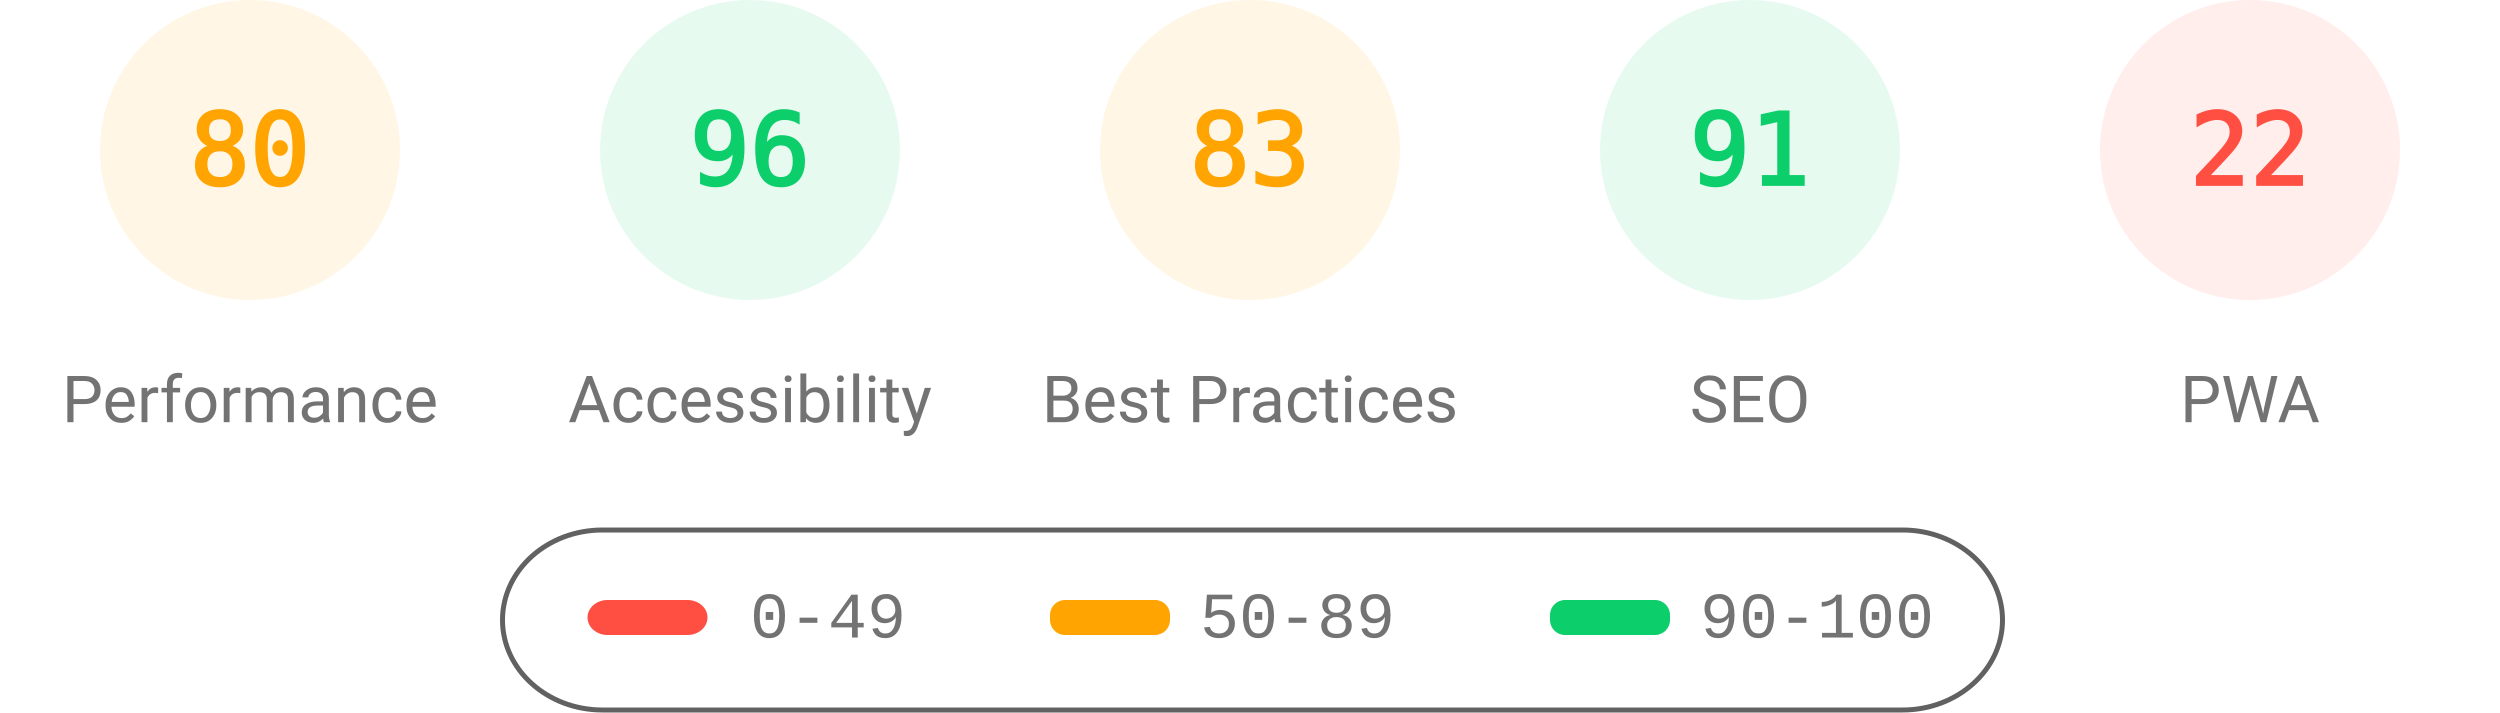
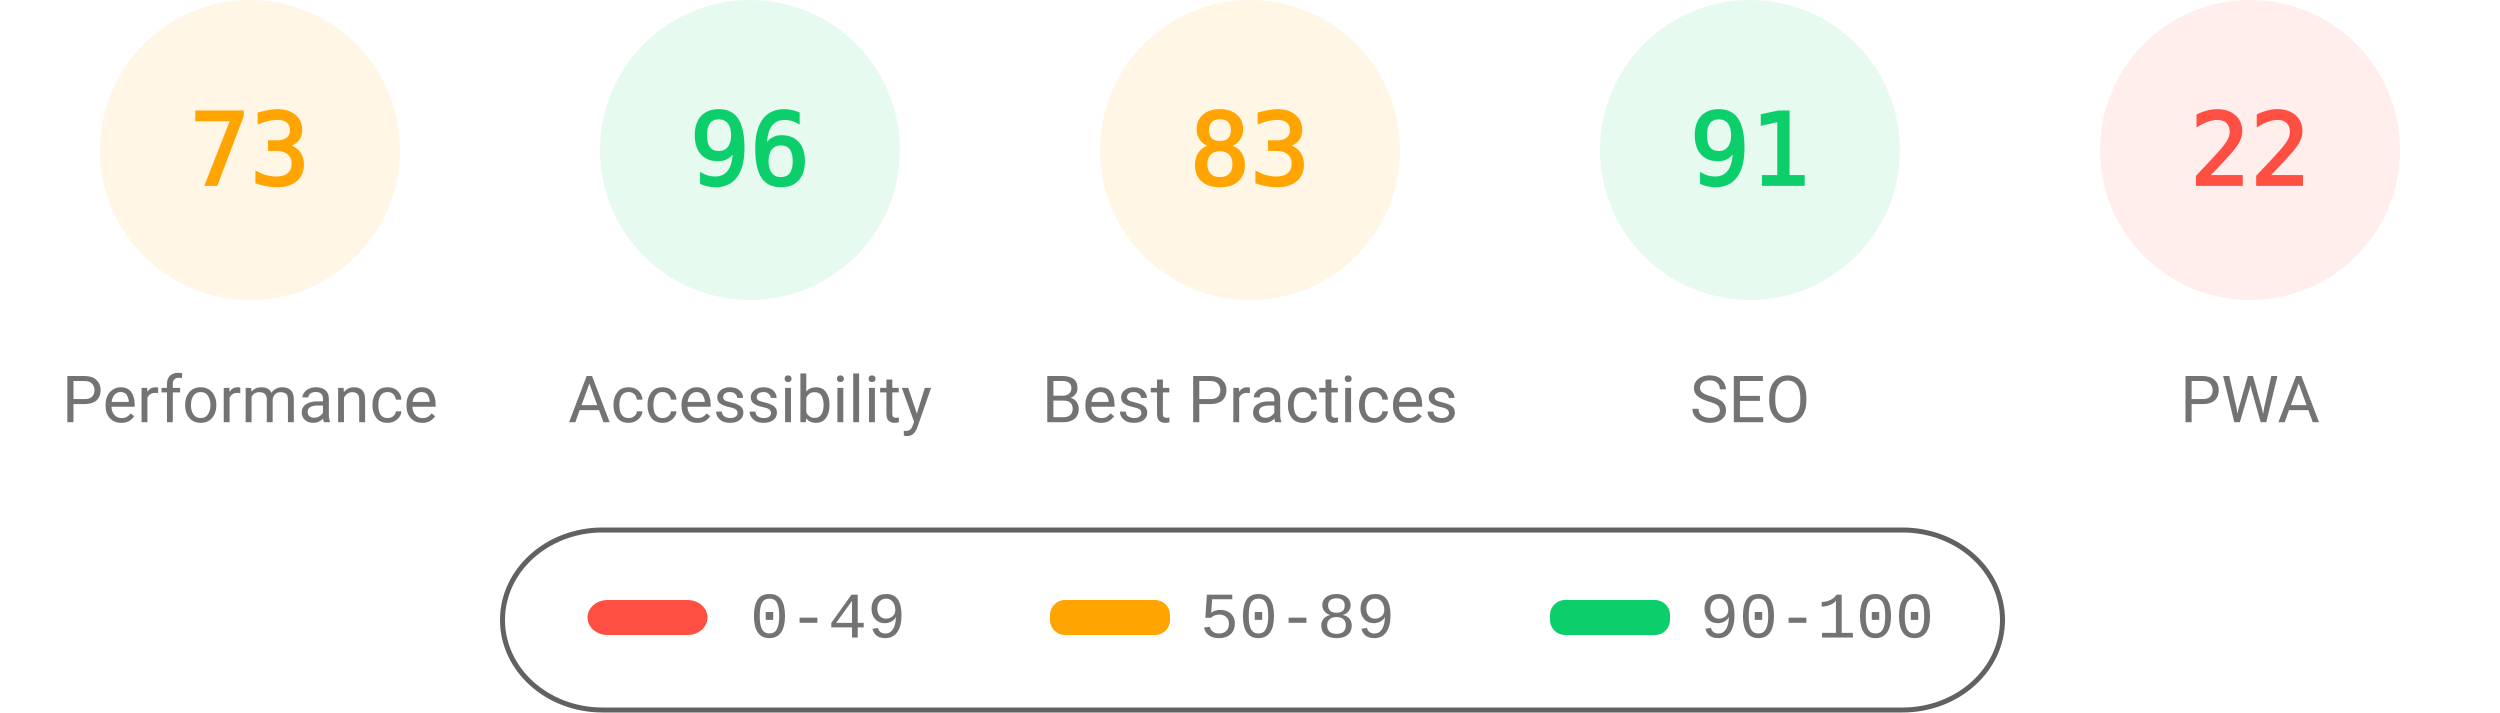
<svg xmlns="http://www.w3.org/2000/svg" fill="none" width="1000" height="285">
  <style>.gauge-base{opacity:.1}.gauge-arc{fill:none;animation-delay:250ms;stroke-linecap:round;transform:rotate(-90deg);transform-origin:100px 60px;animation:load-gauge 1s ease forwards}.guage-text{font-size:40px;font-family:monospace;text-align:center}.guage-red{color:#ff4e42;fill:#ff4e42;stroke:#ff4e42}.guage-orange{color:#ffa400;fill:#ffa400;stroke:#ffa400}.guage-green{color:#0cce6b;fill:#0cce6b;stroke:#0cce6b}.guage-undefined{color:#5c5c5c;fill:#5c5c5c;stroke:#5c5c5c}.guage-title{color:#737373;fill:#737373;stroke:none;font-size:26px;line-height:26px;font-family:Roboto,Halvetica,Arial,sans-serif}@keyframes load-gauge{from{stroke-dasharray:0 352.858}}</style>
  <svg class="guage-div guage-perf guage-orange" viewBox="0 0 200 200" width="200" height="200">
    <circle class="gauge-base" r="56" cx="100" cy="60" stroke-width="8" />
-     <circle class="gauge-arc guage-arc-1" r="56" cx="100" cy="60" stroke-width="8" style="stroke-dasharray:281.486,351.858" />
-     <text class="guage-text" x="100" y="60" alignment-baseline="central" dominant-baseline="central" text-anchor="middle">80</text>
+     <circle class="gauge-arc guage-arc-1" r="56" cx="100" cy="60" stroke-width="8" style="stroke-dasharray:256.856,351.858" />
+     <text class="guage-text" x="100" y="60" alignment-baseline="central" dominant-baseline="central" text-anchor="middle">73</text>
    <text class="guage-title" x="100" y="160" alignment-baseline="central" dominant-baseline="central" text-anchor="middle">Performance</text>
  </svg>
  <svg class="guage-div guage-acc guage-green" viewBox="0 0 200 200" width="200" height="200" x="200">
    <circle class="gauge-base" r="56" cx="100" cy="60" stroke-width="8" />
    <circle class="gauge-arc guage-arc-2" r="56" cx="100" cy="60" stroke-width="8" style="stroke-dasharray:337.784,351.858" />
    <text class="guage-text" x="100" y="60" alignment-baseline="central" dominant-baseline="central" text-anchor="middle">96</text>
    <text class="guage-title" x="100" y="160" alignment-baseline="central" dominant-baseline="central" text-anchor="middle">Accessibility</text>
  </svg>
  <svg class="guage-div guage-best guage-orange" viewBox="0 0 200 200" width="200" height="200" x="400">
    <circle class="gauge-base" r="56" cx="100" cy="60" stroke-width="8" />
    <circle class="gauge-arc guage-arc-3" r="56" cx="100" cy="60" stroke-width="8" style="stroke-dasharray:292.042,351.858" />
    <text class="guage-text" x="100" y="60" alignment-baseline="central" dominant-baseline="central" text-anchor="middle">83</text>
    <text class="guage-title" x="100" y="160" alignment-baseline="central" dominant-baseline="central" text-anchor="middle">Best Practices</text>
  </svg>
  <svg class="guage-div guage-seo guage-green" viewBox="0 0 200 200" width="200" height="200" x="600">
    <circle class="gauge-base" r="56" cx="100" cy="60" stroke-width="8" />
    <circle class="gauge-arc guage-arc-4" r="56" cx="100" cy="60" stroke-width="8" style="stroke-dasharray:320.191,351.858" />
    <text class="guage-text" x="100" y="60" alignment-baseline="central" dominant-baseline="central" text-anchor="middle">91</text>
    <text class="guage-title" x="100" y="160" alignment-baseline="central" dominant-baseline="central" text-anchor="middle">SEO</text>
  </svg>
  <svg class="guage-div guage-pwa guage-red" viewBox="0 0 200 200" width="200" height="200" x="800">
    <circle class="gauge-base" r="56" cx="100" cy="60" stroke-width="8" />
    <circle class="gauge-arc guage-arc-4" r="56" cx="100" cy="60" stroke-width="8" style="stroke-dasharray:77.409,351.858" />
    <text class="guage-text" x="100" y="60" alignment-baseline="central" dominant-baseline="central" text-anchor="middle">22</text>
    <text class="guage-title" x="100" y="160" alignment-baseline="central" dominant-baseline="central" text-anchor="middle">PWA</text>
  </svg>
  <svg width="604" height="76" x="200" y="210">
    <path fill="none" id="canvas_background" d="M-1-1h604v80H-1z" />
    <rect fill-opacity="0" stroke="#616161" stroke-width="2" rx="40" id="svg_2" height="72" width="600" y="2" x="1" fill="#000" />
    <rect stroke="#000" rx="8" id="svg_3" height="14" width="48" y="30" x="35" stroke-opacity="null" stroke-width="0" fill="#ff4e42" />
    <rect stroke="#000" rx="6" id="svg_4" height="14" width="48" y="30" x="220" stroke-opacity="null" stroke-width="0" fill="#ffa400" />
    <rect stroke="#000" rx="6" id="svg_5" height="14" width="48" y="30" x="420" stroke-opacity="null" stroke-width="0" fill="#0cce6b" />
    <text xml:space="preserve" text-anchor="start" font-family="'Courier New', Courier, monospace" font-size="26" id="svg_6" y="45" x="100" stroke-opacity="null" stroke-width="0" stroke="#000" fill="#737373">0-49</text>
    <text xml:space="preserve" text-anchor="start" font-family="'Courier New', Courier, monospace" font-size="26" id="svg_7" y="45" x="280" stroke-opacity="null" stroke-width="0" stroke="#000" fill="#737373">50-89</text>
    <text xml:space="preserve" text-anchor="start" font-family="'Courier New', Courier, monospace" font-size="26" id="svg_8" y="45" x="480" stroke-opacity="null" stroke-width="0" stroke="#000" fill="#737373">90-100</text>
  </svg>
</svg>
